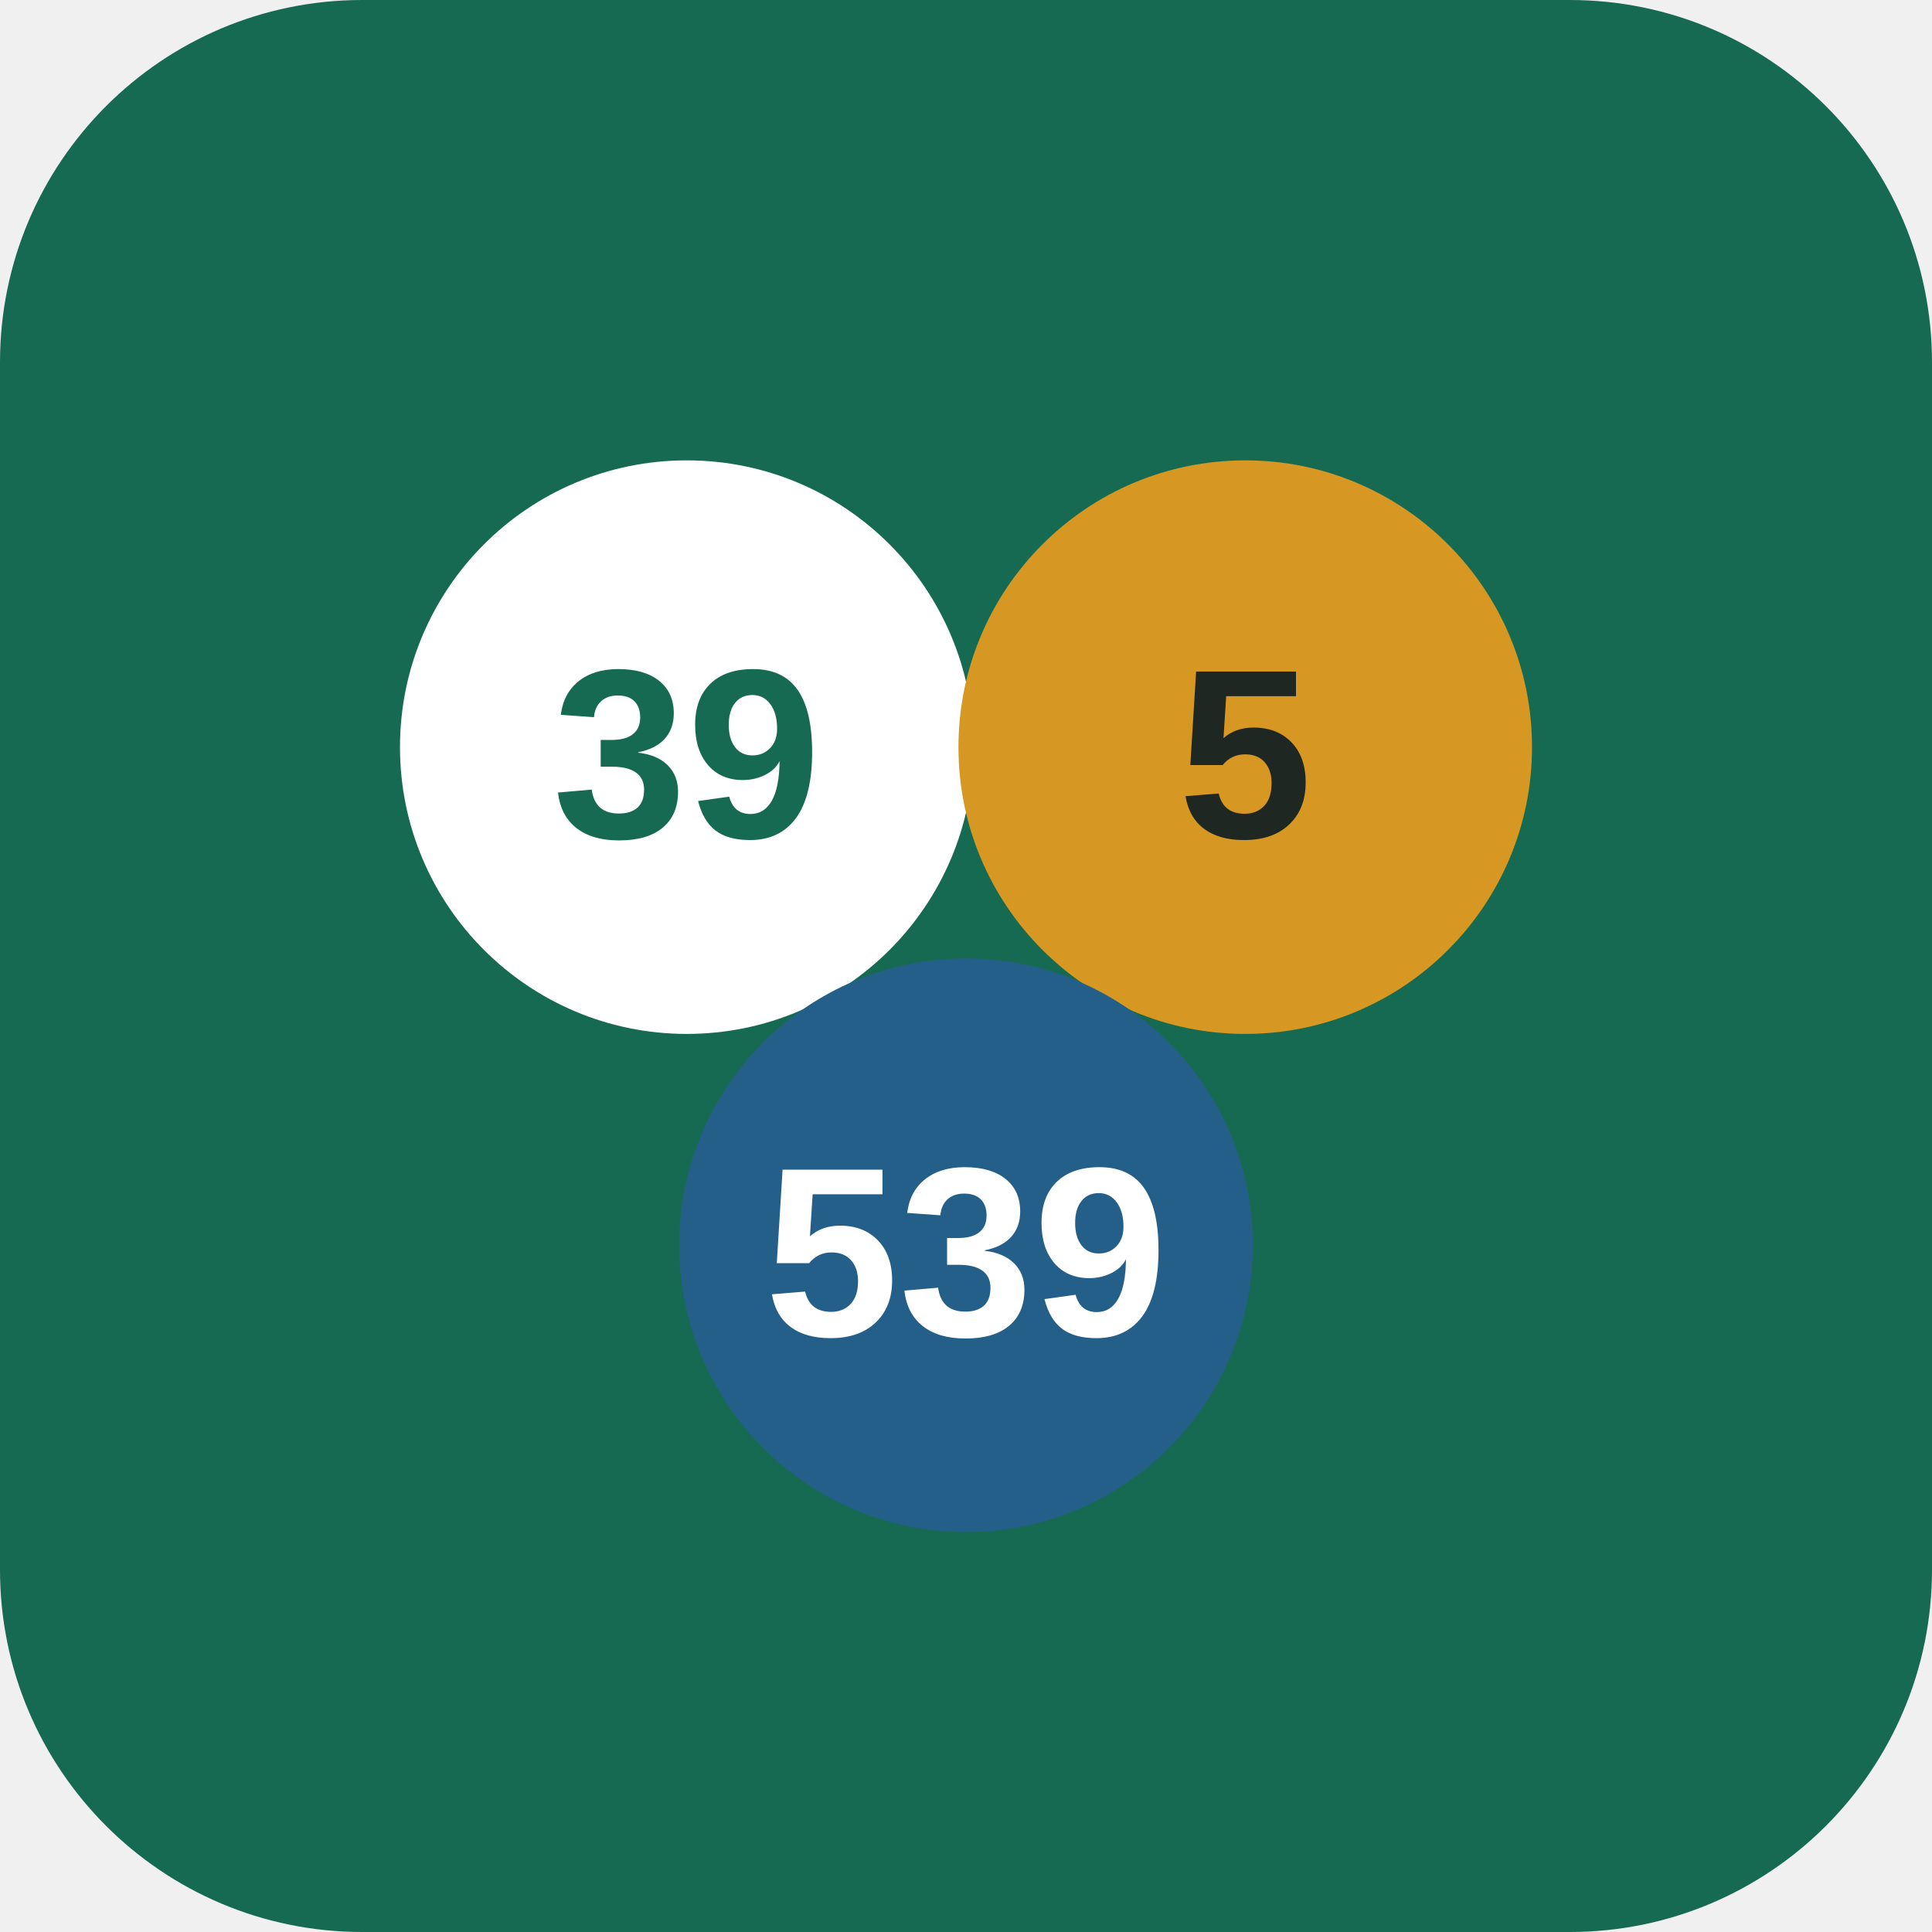
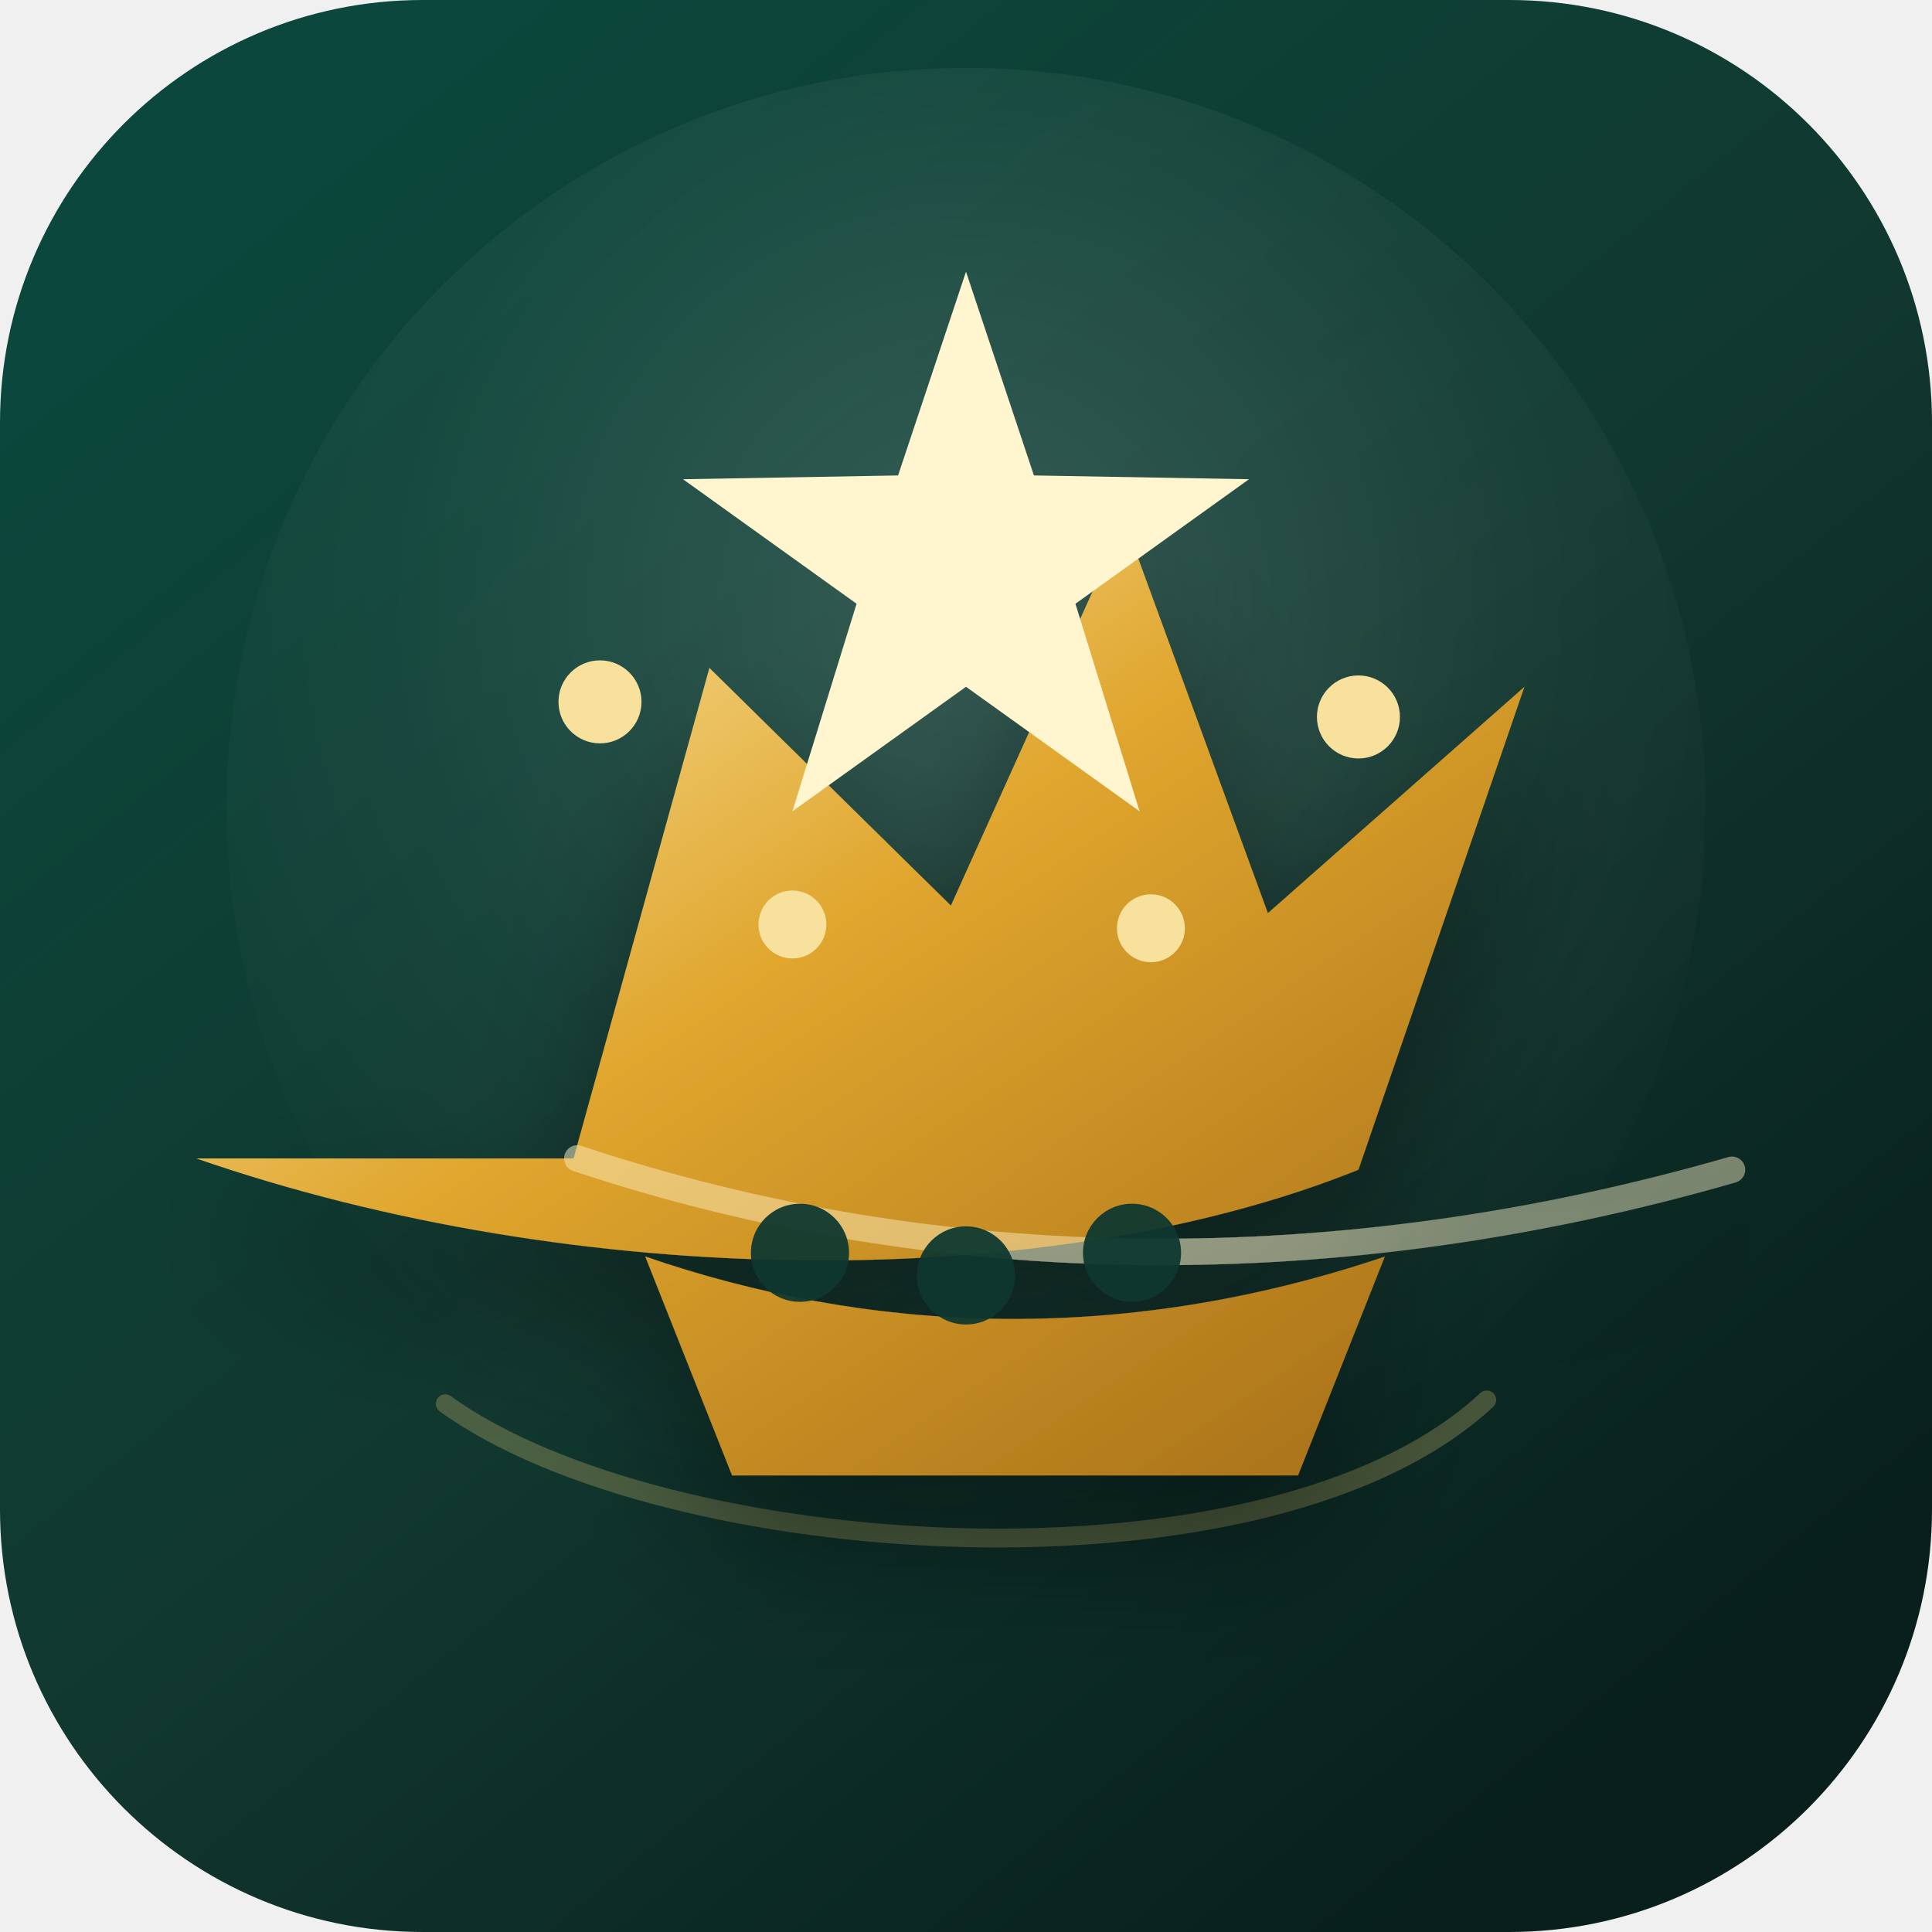
<svg xmlns="http://www.w3.org/2000/svg" viewBox="0 0 512 512">
-   <rect width="512" height="512" rx="96" fill="#166a52" />
-   <circle cx="182" cy="198" r="76" fill="#ffffff" />
-   <circle cx="330" cy="198" r="76" fill="#d69822" />
-   <circle cx="256" cy="330" r="76" fill="#245f89" />
-   <text x="182" y="222" text-anchor="middle" font-family="Arial, sans-serif" font-size="64" font-weight="800" fill="#166a52">39</text>
-   <text x="330" y="222" text-anchor="middle" font-family="Arial, sans-serif" font-size="64" font-weight="800" fill="#1e2722">5</text>
-   <text x="256" y="354" text-anchor="middle" font-family="Arial, sans-serif" font-size="64" font-weight="800" fill="#ffffff">539</text>
+   <defs>
+     <linearGradient id="bg" x1="80" y1="42" x2="426" y2="468" gradientUnits="userSpaceOnUse">
+       <stop stop-color="#0b473c" />
+       <stop offset=".52" stop-color="#11382f" />
+       <stop offset="1" stop-color="#081f1c" />
+     </linearGradient>
+     <linearGradient id="gold" x1="146" y1="82" x2="366" y2="408" gradientUnits="userSpaceOnUse">
+       <stop stop-color="#fff1b8" />
+       <stop offset=".45" stop-color="#e0a62e" />
+       <stop offset="1" stop-color="#a56d18" />
+     </linearGradient>
+     <radialGradient id="glow" cx="50%" cy="36%" r="62%">
+       <stop stop-color="#ffffff" stop-opacity=".16" />
+       <stop offset=".62" stop-color="#ffffff" stop-opacity=".04" />
+       <stop offset="1" stop-color="#ffffff" stop-opacity="0" />
+     </radialGradient>
+     <filter id="softShadow" x="-20%" y="-20%" width="140%" height="150%">
+       <feDropShadow dx="0" dy="18" stdDeviation="18" flood-color="#03100d" flood-opacity=".4" />
+     </filter>
+   </defs>
+   <rect width="512" height="512" rx="112" fill="url(#bg)" />
+   <circle cx="256" cy="214" r="196" fill="url(#glow)" />
+   <path d="M118 372c58 42 218 53 276-1" fill="none" stroke="#f4d47c" stroke-width="5" stroke-linecap="round" opacity=".26" />
+   <g filter="url(#softShadow)">
+     <path d="M152 307l36-130 64 63 46-102 38 104 68-60-44 128c-82 33-207 32-308-3z" fill="url(#gold)" />
+     <path d="M171 333c58 20 125 24 196 0l-23 58H194l-23-58z" fill="url(#gold)" />
+     <path d="M153 307c96 32 202 33 306 3" fill="none" stroke="#fff3c9" stroke-width="7" stroke-linecap="round" opacity=".45" />
+   </g>
+   <path d="M256 72l18 54 57 1-46 33 17 55-46-33-46 33 17-55-46-33 57-1 18-54z" fill="#fff6cf" />
+   <g fill="#f7e19c">
+     <circle cx="159" cy="186" r="11" />
+     <circle cx="210" cy="245" r="9" />
+     <circle cx="305" cy="246" r="9" />
+     <circle cx="360" cy="190" r="11" />
+   </g>
+   <g fill="#0e372f" opacity=".94">
+     <circle cx="212" cy="332" r="13" />
+     <circle cx="256" cy="338" r="13" />
+     <circle cx="300" cy="332" r="13" />
+   </g>
</svg>
